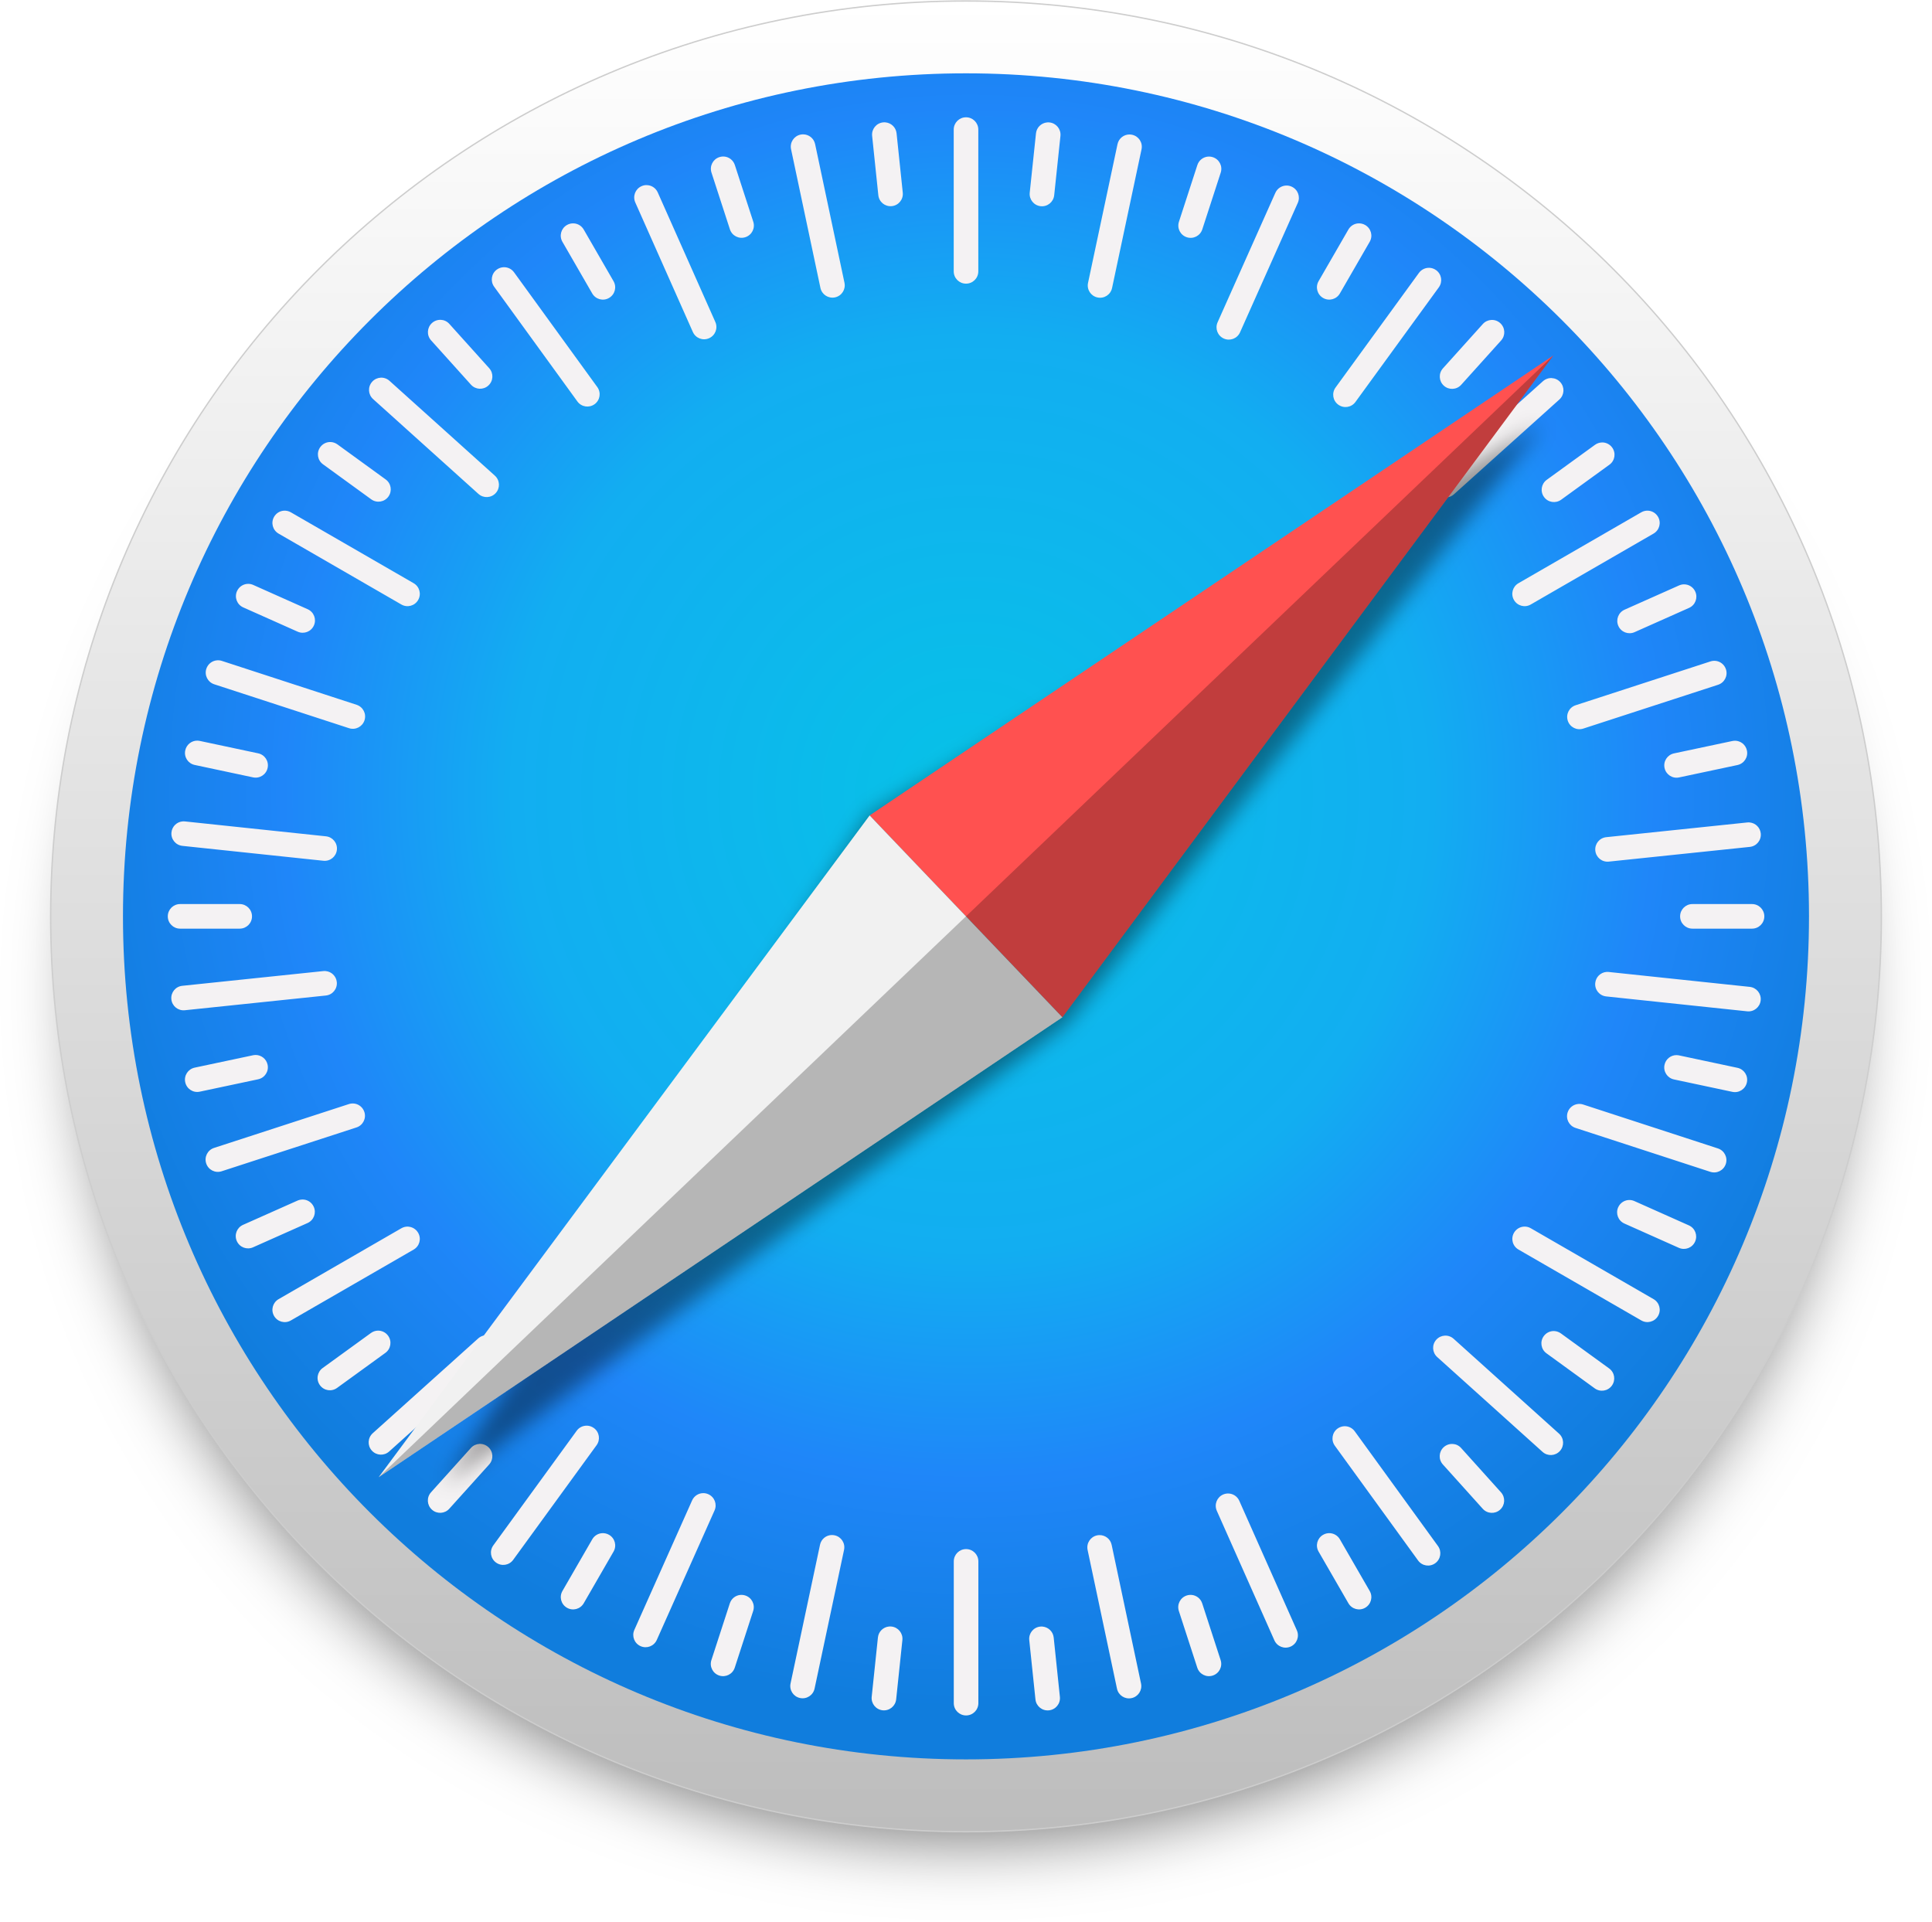
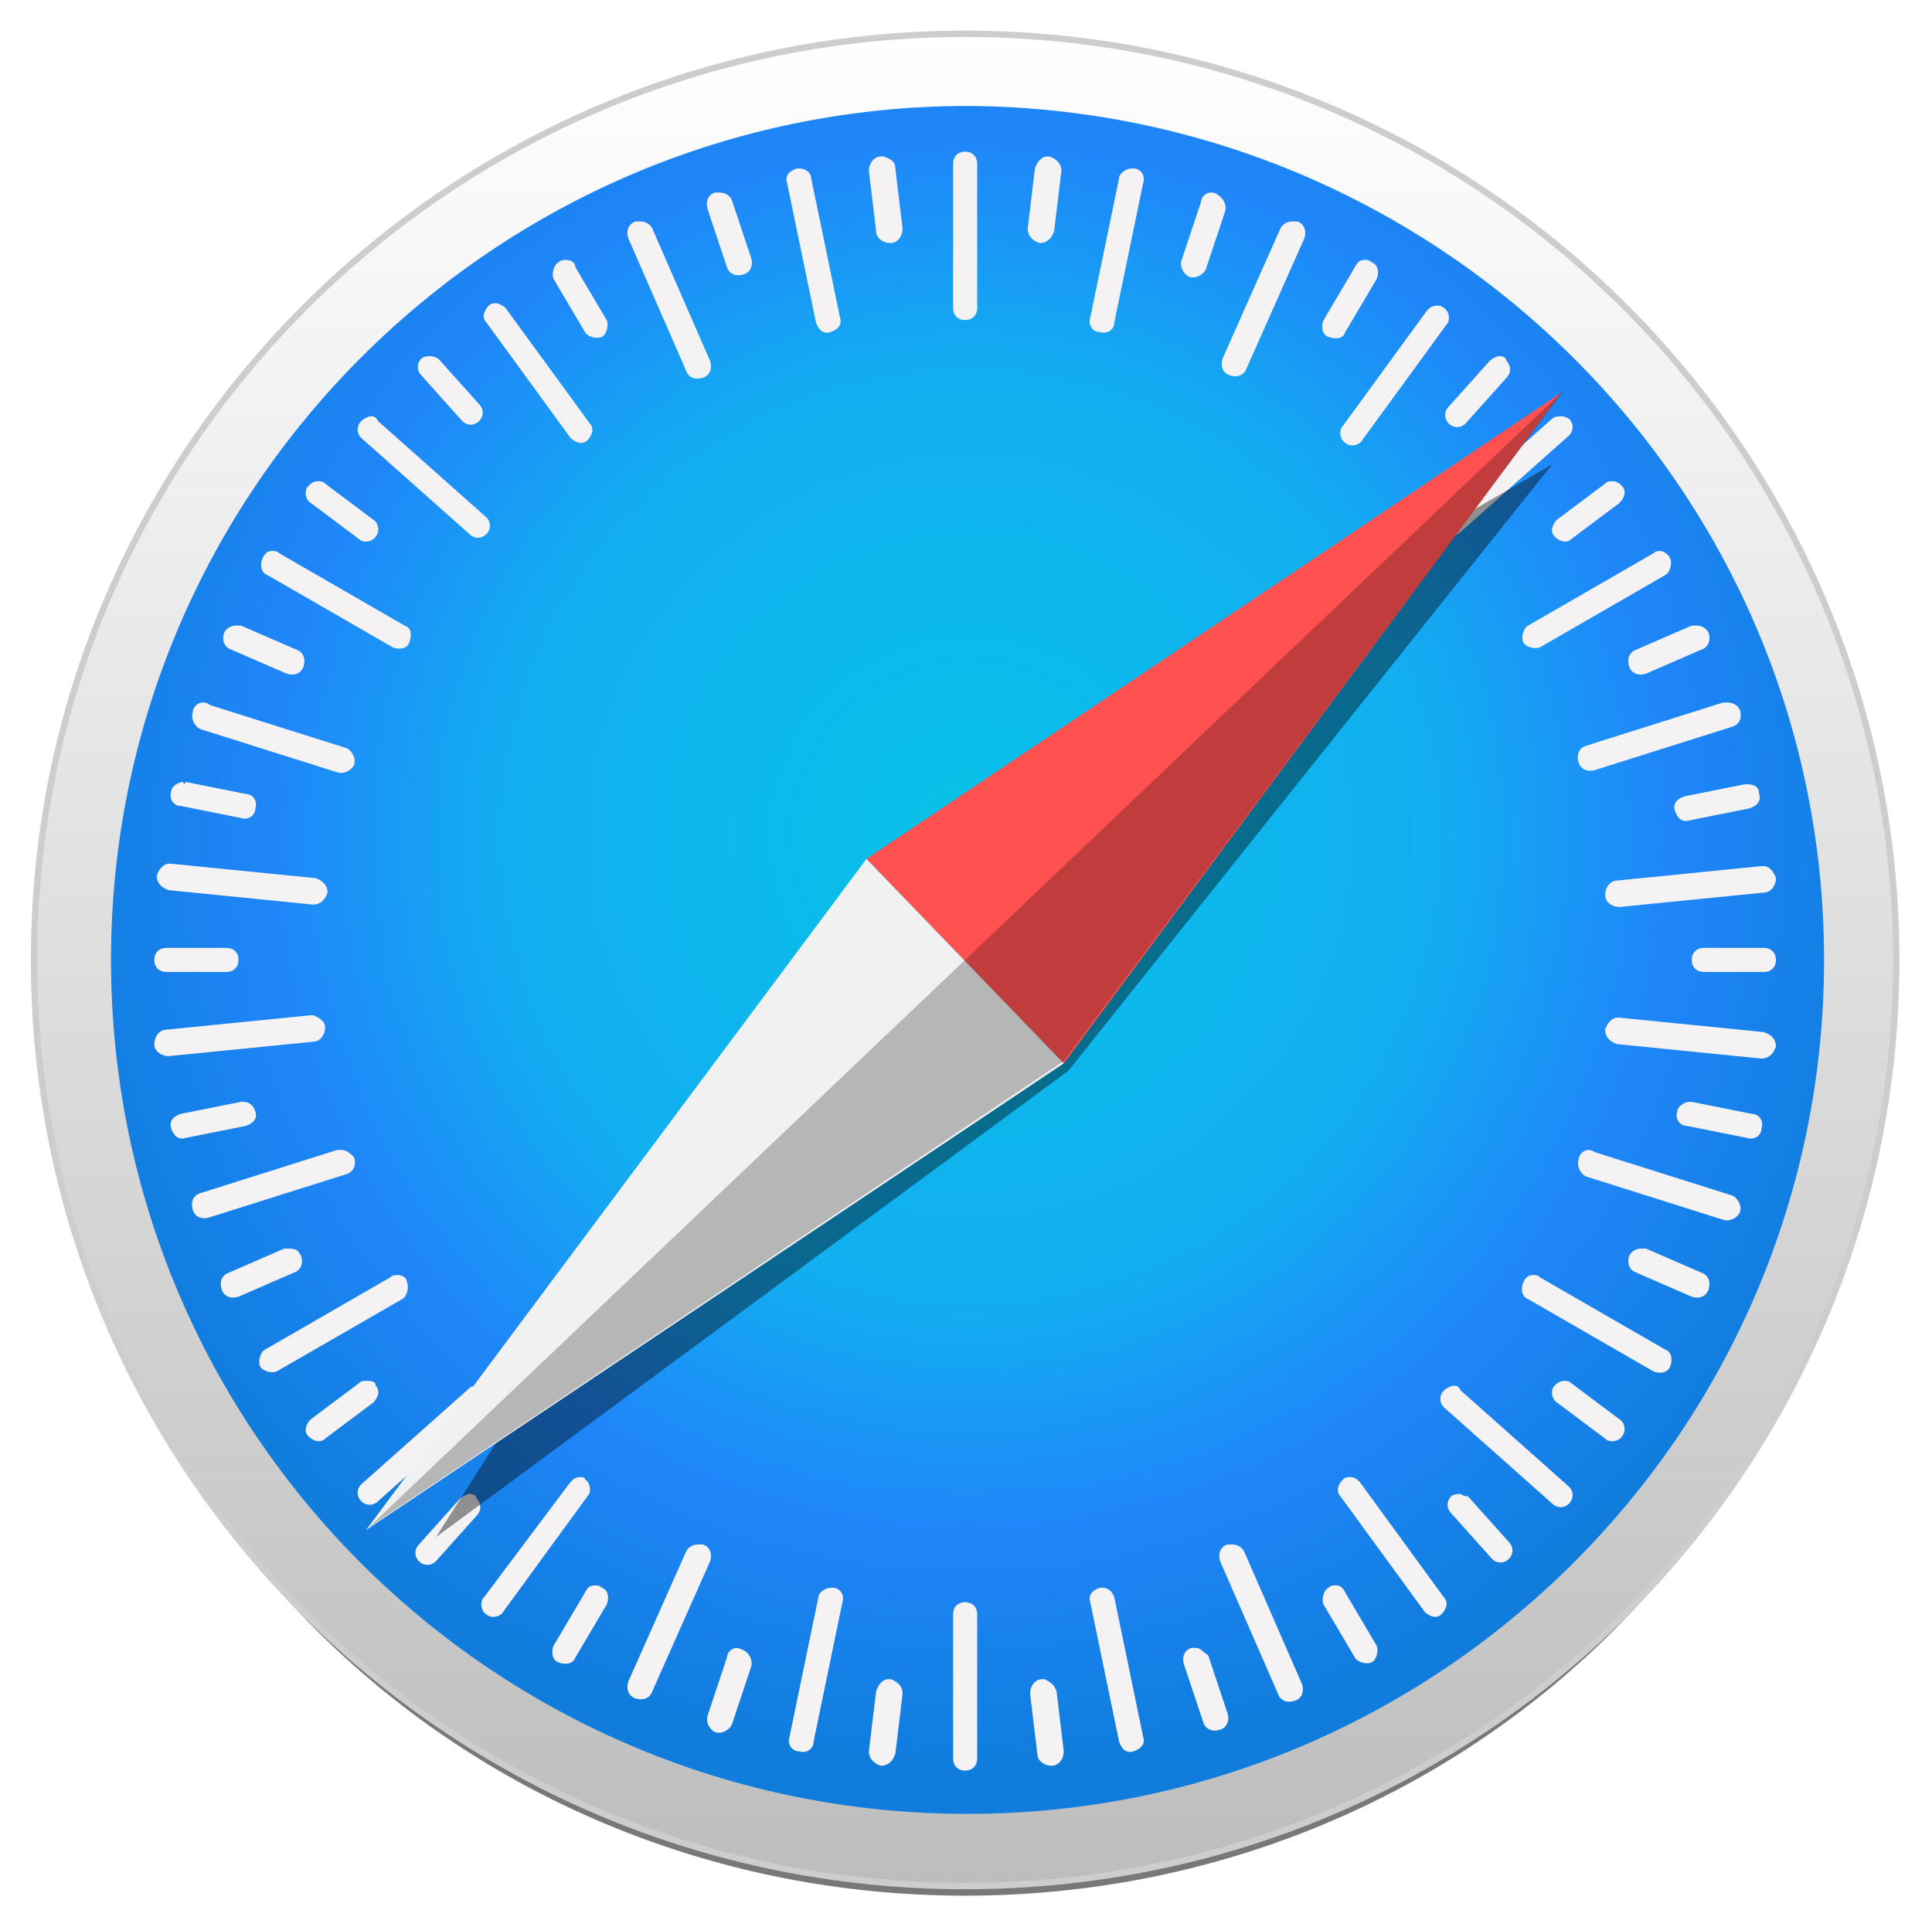
- <svg xmlns="http://www.w3.org/2000/svg" xmlns:xlink="http://www.w3.org/1999/xlink" width="66.166mm" height="65.804mm" viewBox="0 0 66.166 65.804" version="1.1" id="svg8">
-   <defs id="defs2">
-     <linearGradient id="linearGradient2135">
-       <stop style="stop-color:#06c2e7;stop-opacity:1" offset="0" id="stop2131" />
-       <stop id="stop2143" offset="0.25" style="stop-color:#0db8ec;stop-opacity:1" />
-       <stop id="stop2139" offset="0.5" style="stop-color:#12aef1;stop-opacity:1" />
-       <stop style="stop-color:#1f86f9;stop-opacity:1" offset="0.75" id="stop2141" />
-       <stop style="stop-color:#107ddd;stop-opacity:1" offset="1" id="stop2133" />
+ <svg xmlns="http://www.w3.org/2000/svg" viewBox="0 0 80.3 80.1" style="enable-background:new 0 0 80.3 80.1" xml:space="preserve">
+   <g transform="translate(-318.886 -180.595)">
+     <path d="M396.3 223.7c0 19.7-16.7 35.7-37.3 35.7-20.6 0-37.3-16-37.3-35.7S338.4 188 359 188c20.6 0 37.3 16 37.3 35.7z" style="opacity:.53;enable-background:new" />
+     <linearGradient id="a" gradientUnits="userSpaceOnUse" x1="680.454" y1="201.376" x2="680.454" y2="278.64" gradientTransform="matrix(.9965 0 0 -.9965 -319.054 459.712)">
+       <stop offset="0" style="stop-color:#bdbdbd" />
+       <stop offset="1" style="stop-color:#fff" />
    </linearGradient>
-     <linearGradient id="linearGradient2127">
-       <stop style="stop-color:#bdbdbd;stop-opacity:1" offset="0" id="stop2123" />
-       <stop style="stop-color:#ffffff;stop-opacity:1" offset="1" id="stop2125" />
-     </linearGradient>
-     <linearGradient xlink:href="#linearGradient2127" id="linearGradient2129" x1="412.975" y1="237.608" x2="412.975" y2="59.392" gradientUnits="userSpaceOnUse" gradientTransform="matrix(0.3515427,0,0,0.3515427,206.7902,159.7726)" />
-     <radialGradient xlink:href="#linearGradient2135" id="radialGradient2137" cx="413.061" cy="136.818" fx="413.061" fy="136.818" r="82.125" gradientUnits="userSpaceOnUse" gradientTransform="matrix(0.381433,0,0,0.381433,194.5447,155.5804)" />
-     <filter style="color-interpolation-filters:sRGB" id="filter2222" x="-0.021" width="1.042" y="-0.022" height="1.045">
-       <feGaussianBlur stdDeviation="0.958" id="feGaussianBlur2224" />
-     </filter>
-     <filter style="color-interpolation-filters:sRGB" id="filter2248" x="-0.048" width="1.096" y="-0.048" height="1.096">
-       <feGaussianBlur stdDeviation="3.564" id="feGaussianBlur2250" />
-     </filter>
-   </defs>
-   <g id="layer1" transform="translate(-318.8856,-180.595)">
-     <g id="g2858">
-       <path transform="matrix(0.3386464,0,0,0.3260946,212.1161,166.1167)" style="opacity:0.53;fill:#000000;fill-opacity:1;stroke:none;stroke-width:2.931;stroke-linecap:round;stroke-linejoin:round;stroke-miterlimit:4;stroke-dasharray:none;stroke-dashoffset:0;stroke-opacity:1;paint-order:markers stroke fill;filter:url(#filter2248)" d="M 502.083,148.5 A 89.108,89.108 0 0 1 412.975,237.608 89.108,89.108 0 0 1 323.867,148.5 89.108,89.108 0 0 1 412.975,59.392 89.108,89.108 0 0 1 502.083,148.5 Z" id="path2226" />
-       <path id="path826" d="m 383.294,211.977 a 31.325,31.325 0 0 1 -31.325,31.325 31.325,31.325 0 0 1 -31.325,-31.325 31.325,31.325 0 0 1 31.325,-31.325 31.325,31.325 0 0 1 31.325,31.325 z" style="opacity:1;fill:url(#linearGradient2129);fill-opacity:1;stroke:#cdcdcd;stroke-width:0.093;stroke-linecap:round;stroke-linejoin:round;stroke-miterlimit:4;stroke-dasharray:none;stroke-dashoffset:0;stroke-opacity:1;paint-order:markers stroke fill" />
-       <path id="circle828" d="m 380.839,211.977 a 28.871,28.871 0 0 1 -28.871,28.871 28.871,28.871 0 0 1 -28.871,-28.871 28.871,28.871 0 0 1 28.871,-28.871 28.871,28.871 0 0 1 28.871,28.871 z" style="opacity:1;fill:url(#radialGradient2137);fill-opacity:1;stroke:none;stroke-width:0.95;stroke-linecap:round;stroke-linejoin:round;stroke-miterlimit:4;stroke-dasharray:none;stroke-dashoffset:0;stroke-opacity:1;paint-order:markers stroke fill" />
-       <path id="rect830" d="m 351.969,184.612 c -0.233,0 -0.421,0.188 -0.421,0.421 v 4.855 c 0,0.233 0.188,0.421 0.421,0.421 0.233,0 0.421,-0.188 0.421,-0.421 v -4.855 c 0,-0.233 -0.188,-0.421 -0.421,-0.421 z m -2.754,0.174 c -0.028,-0.003 -0.057,-0.003 -0.086,3.5e-4 -0.232,0.024 -0.399,0.23 -0.375,0.462 l 0.212,2.031 c 0.024,0.232 0.23,0.399 0.462,0.375 0.232,-0.024 0.399,-0.23 0.375,-0.462 l -0.212,-2.031 c -0.021,-0.203 -0.182,-0.356 -0.377,-0.375 z m 5.527,0.002 c -0.195,0.019 -0.356,0.172 -0.377,0.375 l -0.214,2.031 c -0.024,0.232 0.143,0.438 0.375,0.463 0.232,0.024 0.438,-0.143 0.463,-0.375 l 0.214,-2.031 c 0.024,-0.232 -0.143,-0.438 -0.375,-0.463 -0.029,-0.003 -0.058,-0.003 -0.085,-5.2e-4 z m -8.355,0.408 c -0.028,2.2e-4 -0.057,0.003 -0.085,0.009 -0.228,0.048 -0.373,0.271 -0.325,0.499 l 1.006,4.75 c 0.048,0.228 0.271,0.373 0.499,0.325 0.228,-0.048 0.373,-0.271 0.325,-0.499 l -1.006,-4.75 c -0.042,-0.2 -0.218,-0.335 -0.414,-0.334 z m 11.184,0.004 c -0.196,-0.002 -0.372,0.134 -0.414,0.334 l -1.009,4.749 c -0.049,0.228 0.096,0.451 0.324,0.499 0.228,0.049 0.451,-0.096 0.499,-0.324 l 1.009,-4.749 c 0.049,-0.228 -0.096,-0.451 -0.324,-0.499 -0.029,-0.006 -0.057,-0.009 -0.085,-0.009 z m -13.883,0.757 c -0.054,-0.005 -0.111,0.001 -0.166,0.019 -0.222,0.072 -0.342,0.308 -0.27,0.53 l 0.631,1.942 c 0.072,0.222 0.309,0.342 0.53,0.27 0.222,-0.072 0.342,-0.309 0.27,-0.53 l -0.631,-1.942 c -0.054,-0.166 -0.201,-0.276 -0.364,-0.29 z m 16.568,0.001 c -0.163,0.014 -0.31,0.123 -0.364,0.29 l -0.631,1.942 c -0.072,0.222 0.048,0.458 0.27,0.53 0.222,0.072 0.458,-0.048 0.53,-0.27 l 0.631,-1.942 c 0.072,-0.222 -0.048,-0.458 -0.27,-0.53 -0.055,-0.018 -0.112,-0.024 -0.166,-0.019 z m -19.237,0.976 c -0.055,0.001 -0.11,0.013 -0.163,0.037 -0.213,0.095 -0.308,0.342 -0.214,0.556 l 1.972,4.437 c 0.095,0.213 0.342,0.308 0.556,0.214 0.213,-0.095 0.309,-0.342 0.214,-0.556 l -1.972,-4.437 c -0.071,-0.16 -0.228,-0.254 -0.392,-0.25 z m 21.937,0.015 c -0.164,-0.003 -0.321,0.09 -0.393,0.25 l -1.978,4.434 c -0.095,0.213 -4e-5,0.461 0.213,0.556 0.213,0.095 0.461,5e-5 0.556,-0.213 l 1.978,-4.434 c 0.095,-0.213 5e-5,-0.461 -0.213,-0.556 -0.053,-0.024 -0.109,-0.036 -0.163,-0.037 z m -24.415,1.296 c -0.081,-0.006 -0.164,0.012 -0.24,0.056 -0.202,0.117 -0.271,0.373 -0.154,0.575 l 1.021,1.769 c 0.117,0.202 0.373,0.271 0.575,0.154 0.202,-0.117 0.271,-0.373 0.154,-0.575 l -1.021,-1.769 c -0.073,-0.126 -0.2,-0.2 -0.335,-0.21 z m 26.859,0 c -0.135,0.009 -0.262,0.084 -0.335,0.21 l -1.021,1.769 c -0.117,0.202 -0.048,0.458 0.154,0.575 0.202,0.117 0.458,0.048 0.575,-0.154 l 1.021,-1.769 c 0.117,-0.202 0.048,-0.458 -0.154,-0.575 -0.076,-0.044 -0.159,-0.061 -0.24,-0.056 z m -29.265,1.501 c -0.081,0.003 -0.162,0.029 -0.233,0.08 -0.189,0.137 -0.23,0.399 -0.093,0.588 l 2.851,3.93 c 0.137,0.189 0.399,0.23 0.588,0.094 0.189,-0.137 0.23,-0.399 0.093,-0.588 l -2.851,-3.93 c -0.086,-0.118 -0.22,-0.178 -0.355,-0.174 z m 31.701,0.021 c -0.135,-0.005 -0.269,0.056 -0.355,0.173 l -2.856,3.926 c -0.137,0.189 -0.096,0.451 0.093,0.588 0.189,0.137 0.451,0.096 0.588,-0.093 l 2.856,-3.926 c 0.137,-0.189 0.096,-0.451 -0.093,-0.588 -0.071,-0.051 -0.152,-0.078 -0.233,-0.081 z m -33.852,1.782 c -0.107,-0.006 -0.217,0.03 -0.304,0.108 -0.173,0.156 -0.187,0.421 -0.031,0.594 l 1.366,1.518 c 0.156,0.173 0.421,0.187 0.594,0.031 0.173,-0.156 0.187,-0.421 0.031,-0.595 l -1.366,-1.518 c -0.078,-0.087 -0.183,-0.134 -0.291,-0.139 z m 35.976,0.003 c -0.107,0.006 -0.213,0.052 -0.291,0.139 l -1.366,1.518 c -0.156,0.173 -0.142,0.439 0.031,0.595 0.173,0.156 0.438,0.142 0.594,-0.031 l 1.367,-1.518 c 0.156,-0.173 0.142,-0.439 -0.031,-0.595 -0.087,-0.078 -0.196,-0.114 -0.304,-0.108 z m -38.037,1.977 c -0.107,0.006 -0.213,0.052 -0.291,0.139 -0.156,0.173 -0.142,0.438 0.031,0.594 l 3.608,3.248 c 0.173,0.156 0.438,0.142 0.594,-0.031 0.156,-0.173 0.142,-0.438 -0.031,-0.594 l -3.609,-3.248 c -0.087,-0.078 -0.196,-0.114 -0.304,-0.108 z m 40.108,0.014 c -0.107,-0.006 -0.217,0.03 -0.304,0.108 l -3.611,3.246 c -0.173,0.156 -0.188,0.421 -0.032,0.594 0.156,0.173 0.421,0.188 0.595,0.032 l 3.611,-3.246 c 0.173,-0.156 0.188,-0.421 0.032,-0.594 -0.078,-0.087 -0.183,-0.134 -0.291,-0.139 z m -41.822,2.19 c -0.135,-0.005 -0.269,0.056 -0.355,0.174 -0.137,0.189 -0.096,0.451 0.093,0.588 l 1.652,1.2 c 0.189,0.137 0.451,0.096 0.588,-0.093 0.137,-0.189 0.096,-0.451 -0.093,-0.588 l -1.652,-1.2 c -0.071,-0.051 -0.152,-0.078 -0.233,-0.081 z m 43.535,0.015 c -0.081,0.003 -0.162,0.029 -0.233,0.08 l -1.653,1.199 c -0.189,0.137 -0.231,0.399 -0.094,0.588 0.137,0.189 0.399,0.23 0.588,0.093 l 1.653,-1.199 c 0.189,-0.137 0.23,-0.399 0.093,-0.588 -0.086,-0.118 -0.22,-0.178 -0.355,-0.174 z m -45.137,2.336 c -0.135,0.009 -0.262,0.084 -0.335,0.21 -0.117,0.202 -0.048,0.458 0.154,0.575 l 4.205,2.428 c 0.202,0.117 0.458,0.048 0.575,-0.154 0.117,-0.202 0.048,-0.458 -0.154,-0.575 l -4.205,-2.428 c -0.076,-0.044 -0.159,-0.061 -0.24,-0.056 z m 46.727,0 c -0.081,-0.006 -0.164,0.012 -0.24,0.056 l -4.205,2.428 c -0.202,0.117 -0.271,0.373 -0.154,0.575 0.117,0.202 0.373,0.271 0.575,0.154 l 4.205,-2.428 c 0.202,-0.117 0.271,-0.373 0.154,-0.575 -0.073,-0.126 -0.2,-0.2 -0.335,-0.21 z m -47.939,2.506 c -0.164,-0.004 -0.321,0.09 -0.393,0.25 -0.095,0.213 -6e-5,0.461 0.213,0.556 l 1.865,0.832 c 0.213,0.095 0.461,7e-5 0.556,-0.213 0.095,-0.213 -1.2e-4,-0.461 -0.213,-0.556 l -1.865,-0.832 c -0.053,-0.024 -0.109,-0.036 -0.163,-0.037 z m 49.158,0.017 c -0.055,10e-4 -0.11,0.013 -0.164,0.037 l -1.866,0.831 c -0.213,0.095 -0.308,0.343 -0.213,0.556 0.095,0.213 0.343,0.308 0.556,0.213 l 1.866,-0.831 c 0.213,-0.095 0.308,-0.343 0.213,-0.556 -0.071,-0.16 -0.228,-0.253 -0.392,-0.25 z m -50.237,2.602 c -0.163,0.014 -0.31,0.123 -0.364,0.289 -0.072,0.222 0.048,0.458 0.27,0.531 l 4.616,1.504 c 0.222,0.072 0.458,-0.048 0.531,-0.27 0.072,-0.222 -0.048,-0.458 -0.27,-0.531 l -4.616,-1.504 c -0.055,-0.018 -0.112,-0.024 -0.166,-0.019 z m 51.315,0.018 c -0.054,-0.005 -0.111,10e-4 -0.166,0.019 l -4.617,1.501 c -0.222,0.072 -0.342,0.309 -0.27,0.53 0.072,0.222 0.309,0.342 0.53,0.27 l 4.617,-1.501 c 0.222,-0.072 0.342,-0.309 0.27,-0.53 -0.054,-0.166 -0.201,-0.276 -0.364,-0.29 z m -51.987,2.732 c -0.196,-0.002 -0.372,0.134 -0.414,0.334 -0.049,0.228 0.096,0.451 0.324,0.499 l 1.998,0.425 c 0.228,0.049 0.451,-0.096 0.499,-0.324 0.049,-0.228 -0.096,-0.451 -0.324,-0.499 l -1.998,-0.425 c -0.029,-0.006 -0.057,-0.009 -0.085,-0.009 z m 52.655,0.004 c -0.028,2.3e-4 -0.056,0.004 -0.085,0.009 l -1.998,0.424 c -0.228,0.049 -0.373,0.271 -0.324,0.499 0.049,0.228 0.271,0.373 0.499,0.324 l 1.998,-0.424 c 0.228,-0.049 0.373,-0.271 0.324,-0.499 -0.042,-0.2 -0.218,-0.335 -0.414,-0.334 z m -53.164,2.762 c -0.195,0.019 -0.356,0.172 -0.377,0.375 -0.025,0.232 0.142,0.438 0.374,0.463 l 4.828,0.51 c 0.232,0.025 0.438,-0.142 0.463,-0.374 0.025,-0.232 -0.142,-0.438 -0.374,-0.463 l -4.828,-0.51 c -0.029,-0.003 -0.058,-0.003 -0.085,-3.5e-4 z m 53.676,0.036 c -0.028,-0.003 -0.057,-0.003 -0.086,3.5e-4 l -4.829,0.504 c -0.232,0.024 -0.399,0.23 -0.375,0.462 0.024,0.232 0.23,0.399 0.462,0.375 l 4.829,-0.504 c 0.232,-0.024 0.399,-0.23 0.375,-0.462 -0.021,-0.203 -0.182,-0.356 -0.377,-0.375 z m -53.758,2.795 c -0.233,0 -0.421,0.188 -0.421,0.421 0,0.233 0.188,0.421 0.421,0.421 h 2.042 c 0.233,0 0.421,-0.188 0.421,-0.421 0,-0.233 -0.188,-0.421 -0.421,-0.421 z m 51.793,0 c -0.233,0 -0.421,0.188 -0.421,0.421 10e-6,0.233 0.188,0.421 0.421,0.421 h 2.042 c 0.233,0 0.421,-0.188 0.421,-0.421 0,-0.233 -0.188,-0.421 -0.421,-0.421 z m -46.803,2.295 c -0.028,-0.003 -0.056,-0.003 -0.085,3.5e-4 l -4.829,0.504 c -0.232,0.024 -0.399,0.23 -0.375,0.462 0.024,0.232 0.23,0.399 0.462,0.375 l 4.829,-0.504 c 0.232,-0.024 0.399,-0.23 0.375,-0.462 -0.021,-0.203 -0.182,-0.356 -0.377,-0.375 z m 43.853,0.03 c -0.195,0.019 -0.356,0.172 -0.377,0.375 -0.025,0.232 0.142,0.438 0.374,0.463 l 4.828,0.51 c 0.232,0.025 0.438,-0.143 0.463,-0.374 0.025,-0.232 -0.143,-0.438 -0.374,-0.463 l -4.828,-0.51 c -0.029,-0.003 -0.058,-0.003 -0.086,-3.5e-4 z m -46.26,2.844 c -0.028,2.4e-4 -0.057,0.003 -0.085,0.009 l -1.998,0.424 c -0.228,0.049 -0.373,0.271 -0.324,0.499 0.049,0.228 0.271,0.373 0.499,0.324 l 1.998,-0.424 c 0.228,-0.049 0.373,-0.271 0.324,-0.499 -0.042,-0.2 -0.218,-0.335 -0.414,-0.334 z m 48.669,0.004 c -0.196,-0.002 -0.372,0.134 -0.414,0.334 -0.049,0.228 0.096,0.451 0.324,0.499 l 1.998,0.425 c 0.228,0.049 0.451,-0.096 0.499,-0.324 0.049,-0.228 -0.096,-0.451 -0.324,-0.499 l -1.998,-0.425 c -0.029,-0.006 -0.057,-0.009 -0.085,-0.009 z m -45.305,1.658 c -0.054,-0.005 -0.111,0.001 -0.166,0.019 l -4.617,1.501 c -0.222,0.072 -0.342,0.309 -0.27,0.53 0.072,0.222 0.309,0.342 0.53,0.27 l 4.617,-1.501 c 0.222,-0.072 0.342,-0.309 0.27,-0.53 -0.054,-0.166 -0.201,-0.276 -0.364,-0.29 z m 41.937,0.015 c -0.163,0.014 -0.31,0.123 -0.364,0.289 -0.072,0.222 0.048,0.458 0.27,0.531 l 4.616,1.504 c 0.222,0.072 0.458,-0.048 0.531,-0.27 0.072,-0.222 -0.048,-0.458 -0.27,-0.531 l -4.616,-1.504 c -0.055,-0.018 -0.112,-0.024 -0.166,-0.019 z m -43.699,3.273 c -0.055,0.001 -0.11,0.013 -0.163,0.036 l -1.866,0.831 c -0.213,0.095 -0.308,0.343 -0.213,0.556 0.095,0.213 0.343,0.308 0.556,0.213 l 1.866,-0.831 c 0.213,-0.095 0.308,-0.343 0.213,-0.556 -0.071,-0.16 -0.228,-0.253 -0.392,-0.25 z m 45.459,0.016 c -0.164,-0.004 -0.321,0.09 -0.393,0.25 -0.095,0.213 -6e-5,0.461 0.213,0.556 l 1.865,0.832 c 0.213,0.095 0.461,6e-5 0.556,-0.213 0.095,-0.213 6e-5,-0.461 -0.213,-0.556 l -1.865,-0.832 c -0.053,-0.024 -0.109,-0.036 -0.163,-0.037 z m -41.826,0.912 c -0.081,-0.006 -0.164,0.012 -0.24,0.056 l -4.205,2.428 c -0.202,0.117 -0.271,0.373 -0.154,0.575 0.117,0.202 0.373,0.271 0.575,0.154 l 4.205,-2.427 c 0.202,-0.117 0.271,-0.373 0.154,-0.575 -0.073,-0.126 -0.2,-0.2 -0.335,-0.21 z m 38.2,0 c -0.135,0.009 -0.262,0.084 -0.335,0.21 -0.117,0.202 -0.048,0.459 0.154,0.575 l 4.205,2.427 c 0.202,0.117 0.459,0.048 0.575,-0.154 0.117,-0.202 0.048,-0.458 -0.154,-0.575 l -4.205,-2.428 c -0.076,-0.044 -0.159,-0.061 -0.24,-0.056 z m -39.249,3.562 c -0.081,0.003 -0.162,0.029 -0.233,0.081 l -1.653,1.199 c -0.189,0.137 -0.231,0.399 -0.094,0.588 0.137,0.189 0.399,0.231 0.588,0.093 l 1.653,-1.199 c 0.189,-0.137 0.231,-0.399 0.094,-0.588 -0.086,-0.118 -0.22,-0.179 -0.355,-0.174 z m 40.288,0.014 c -0.135,-0.005 -0.269,0.056 -0.355,0.174 -0.137,0.189 -0.096,0.451 0.093,0.588 l 1.652,1.2 c 0.189,0.137 0.451,0.096 0.588,-0.093 0.137,-0.189 0.096,-0.451 -0.093,-0.588 l -1.652,-1.2 c -0.071,-0.051 -0.152,-0.078 -0.233,-0.081 z m -36.544,0.145 c -0.107,-0.006 -0.217,0.03 -0.304,0.108 l -3.611,3.246 c -0.173,0.156 -0.188,0.421 -0.032,0.594 0.156,0.173 0.421,0.188 0.594,0.032 l 3.611,-3.246 c 0.173,-0.156 0.188,-0.421 0.032,-0.594 -0.078,-0.087 -0.183,-0.134 -0.291,-0.139 z m 32.8,0.012 c -0.107,0.006 -0.213,0.052 -0.291,0.139 -0.156,0.173 -0.142,0.438 0.031,0.594 l 3.608,3.248 c 0.173,0.156 0.439,0.142 0.595,-0.031 0.156,-0.173 0.142,-0.438 -0.031,-0.594 l -3.609,-3.248 c -0.087,-0.078 -0.196,-0.114 -0.304,-0.108 z m -29.375,3.084 c -0.135,-0.005 -0.27,0.055 -0.355,0.173 l -2.856,3.926 c -0.137,0.189 -0.096,0.451 0.093,0.588 0.189,0.137 0.451,0.096 0.588,-0.093 l 2.856,-3.926 c 0.137,-0.189 0.096,-0.451 -0.093,-0.588 -0.071,-0.051 -0.152,-0.078 -0.233,-0.081 z m 25.936,0.018 c -0.081,0.003 -0.162,0.029 -0.233,0.08 -0.189,0.137 -0.23,0.399 -0.094,0.588 l 2.851,3.93 c 0.137,0.189 0.399,0.231 0.588,0.094 0.189,-0.137 0.23,-0.399 0.094,-0.588 l -2.851,-3.93 c -0.086,-0.118 -0.22,-0.178 -0.355,-0.174 z m -29.623,0.606 c -0.107,0.006 -0.213,0.052 -0.291,0.139 l -1.366,1.518 c -0.156,0.173 -0.142,0.439 0.031,0.595 0.173,0.156 0.438,0.142 0.594,-0.031 l 1.367,-1.518 c 0.156,-0.173 0.142,-0.439 -0.031,-0.595 -0.087,-0.078 -0.196,-0.114 -0.304,-0.108 z m 33.331,0.002 c -0.107,-0.006 -0.217,0.03 -0.304,0.108 -0.173,0.156 -0.187,0.421 -0.031,0.594 l 1.366,1.518 c 0.156,0.173 0.421,0.187 0.594,0.031 0.173,-0.156 0.187,-0.421 0.031,-0.595 l -1.366,-1.518 c -0.078,-0.087 -0.183,-0.134 -0.291,-0.139 z m -25.655,1.684 c -0.164,-0.004 -0.321,0.09 -0.392,0.25 l -1.978,4.434 c -0.095,0.213 -5e-5,0.461 0.213,0.556 0.213,0.095 0.461,5e-5 0.556,-0.213 l 1.978,-4.434 c 0.095,-0.213 5e-5,-0.461 -0.213,-0.556 -0.053,-0.024 -0.109,-0.036 -0.163,-0.037 z m 17.956,0.012 c -0.055,0.001 -0.11,0.013 -0.164,0.036 -0.213,0.095 -0.308,0.342 -0.214,0.556 l 1.972,4.437 c 0.095,0.213 0.343,0.308 0.556,0.214 0.213,-0.095 0.308,-0.342 0.214,-0.556 l -1.972,-4.437 c -0.071,-0.16 -0.228,-0.253 -0.392,-0.25 z m -21.432,1.359 c -0.135,0.009 -0.262,0.084 -0.335,0.21 l -1.021,1.769 c -0.117,0.202 -0.048,0.458 0.154,0.575 0.202,0.117 0.458,0.048 0.575,-0.154 l 1.021,-1.769 c 0.117,-0.202 0.048,-0.458 -0.154,-0.575 -0.076,-0.044 -0.159,-0.061 -0.24,-0.056 z m 24.934,0 c -0.081,-0.006 -0.164,0.012 -0.24,0.056 -0.202,0.117 -0.271,0.373 -0.154,0.575 l 1.021,1.769 c 0.117,0.202 0.373,0.271 0.575,0.154 0.202,-0.117 0.271,-0.373 0.154,-0.575 l -1.021,-1.769 c -0.073,-0.126 -0.2,-0.2 -0.335,-0.21 z m -17.055,0.063 c -0.196,-0.002 -0.372,0.134 -0.414,0.334 l -1.009,4.749 c -0.049,0.228 0.096,0.451 0.324,0.499 0.228,0.049 0.451,-0.096 0.499,-0.324 l 1.009,-4.749 c 0.049,-0.228 -0.096,-0.451 -0.324,-0.499 -0.029,-0.006 -0.057,-0.009 -0.085,-0.009 z m 9.16,0.003 c -0.028,2.2e-4 -0.056,0.003 -0.085,0.009 -0.228,0.048 -0.373,0.271 -0.325,0.499 l 1.006,4.75 c 0.048,0.228 0.271,0.373 0.499,0.325 0.228,-0.048 0.373,-0.271 0.325,-0.499 l -1.006,-4.75 c -0.042,-0.2 -0.218,-0.335 -0.414,-0.334 z m -4.572,0.479 c -0.233,0 -0.421,0.188 -0.421,0.421 v 4.855 c 0,0.233 0.188,0.421 0.421,0.421 0.233,0 0.421,-0.188 0.421,-0.421 v -4.855 c 0,-0.233 -0.188,-0.421 -0.421,-0.421 z m -7.727,1.569 c -0.163,0.014 -0.31,0.123 -0.364,0.29 l -0.631,1.942 c -0.072,0.222 0.048,0.458 0.27,0.53 0.222,0.072 0.458,-0.049 0.53,-0.27 l 0.631,-1.942 c 0.072,-0.222 -0.048,-0.458 -0.27,-0.53 -0.055,-0.018 -0.112,-0.024 -0.166,-0.019 z m 15.45,0.001 c -0.054,-0.005 -0.111,0.001 -0.166,0.019 -0.222,0.072 -0.342,0.309 -0.27,0.53 l 0.631,1.942 c 0.072,0.222 0.309,0.342 0.53,0.27 0.222,-0.072 0.342,-0.308 0.27,-0.53 l -0.631,-1.942 c -0.054,-0.166 -0.201,-0.276 -0.364,-0.29 z m -10.365,1.082 c -0.195,0.019 -0.356,0.172 -0.377,0.375 l -0.213,2.031 c -0.024,0.232 0.143,0.438 0.375,0.463 0.232,0.024 0.438,-0.143 0.463,-0.375 l 0.213,-2.031 c 0.024,-0.232 -0.143,-0.438 -0.375,-0.463 -0.029,-0.003 -0.058,-0.003 -0.085,-3.5e-4 z m 5.267,0.002 c -0.028,-0.003 -0.057,-0.003 -0.086,3.5e-4 -0.232,0.024 -0.399,0.23 -0.375,0.462 l 0.212,2.031 c 0.024,0.232 0.23,0.399 0.462,0.375 0.232,-0.024 0.399,-0.23 0.375,-0.462 l -0.212,-2.031 c -0.021,-0.203 -0.182,-0.356 -0.377,-0.375 z" style="opacity:1;fill:#f4f2f3;fill-opacity:1;stroke:none;stroke-width:0.381;stroke-linecap:round;stroke-linejoin:round;stroke-miterlimit:4;stroke-dasharray:none;stroke-dashoffset:0;stroke-opacity:1;paint-order:markers stroke fill" />
-       <path transform="matrix(0.3515427,0,0,0.3515427,206.7902,159.7726)" id="path2150" d="m 469.096,100.607 -65.51,38.061 -41.42,65.207 60.594,-44.881 z" style="opacity:0.409;fill:#000000;fill-opacity:1;stroke:none;stroke-width:1.561;stroke-linecap:round;stroke-linejoin:round;stroke-miterlimit:4;stroke-dasharray:none;stroke-dashoffset:0;stroke-opacity:1;paint-order:markers stroke fill;filter:url(#filter2222)" />
-       <g id="g2847">
-         <path style="opacity:1;fill:#ff5150;fill-opacity:1;stroke:none;stroke-width:1.02;stroke-linecap:round;stroke-linejoin:round;stroke-miterlimit:4;stroke-dasharray:none;stroke-dashoffset:0;stroke-opacity:1;paint-order:markers stroke fill" id="path2096" d="m 129.839,160.803 -23.014,-23.014 31.438,-8.424 z" transform="matrix(0.6480447,-0.3316906,-0.3612238,0.6320585,329.2135,156.8627)" />
-         <path transform="matrix(-0.3612238,0.6320585,0.6480447,-0.3316906,297.9626,186.7041)" d="m 129.839,160.803 -23.014,-23.014 31.438,-8.424 z" id="path2099" style="opacity:1;fill:#f1f1f1;fill-opacity:1;stroke:none;stroke-width:1.02;stroke-linecap:round;stroke-linejoin:round;stroke-miterlimit:4;stroke-dasharray:none;stroke-dashoffset:0;stroke-opacity:1;paint-order:markers stroke fill" />
-         <path style="opacity:0.243;fill:#000000;stroke:none;stroke-width:0.093px;stroke-linecap:butt;stroke-linejoin:miter;stroke-opacity:1" d="m 331.853,231.185 23.416,-15.752 16.815,-22.665 z" id="path2112" />
-       </g>
-     </g>
+     <path d="M397.7 220.5c0 21.3-17.3 38.5-38.7 38.5h0c-21.4 0-38.7-17.2-38.7-38.5S337.7 182 359 182h0c21.4 0 38.7 17.3 38.7 38.5h0z" style="fill:url(#a);stroke:#cdcdcd;stroke-width:.264;stroke-linecap:round;stroke-linejoin:round;stroke-miterlimit:11.339" />
+     <radialGradient id="b" cx="630.395" cy="272.535" r="79.413" gradientTransform="matrix(.4871 0 0 -.4848 52.138 347.486)" gradientUnits="userSpaceOnUse">
+       <stop offset="0" style="stop-color:#06c2e7" />
+       <stop offset=".25" style="stop-color:#0db8ec" />
+       <stop offset=".5" style="stop-color:#12aef1" />
+       <stop offset=".75" style="stop-color:#1f86f9" />
+       <stop offset="1" style="stop-color:#107ddd" />
+     </radialGradient>
+     <path d="M394.7 220.5c0 19.6-16 35.5-35.6 35.5-19.7 0-35.6-15.9-35.6-35.5s16-35.5 35.6-35.5c19.6.1 35.6 15.9 35.6 35.5z" style="fill:url(#b)" />
+     <path d="M359 186.9c-.3 0-.5.2-.5.5v6c0 .3.2.5.5.5s.5-.2.5-.5v-6c0-.3-.2-.5-.5-.5zm-3.4.2h-.1c-.3 0-.5.3-.5.6l.3 2.5c0 .3.3.5.6.5s.5-.3.5-.6l-.3-2.5c0-.3-.2-.4-.5-.5zm6.8 0c-.2 0-.4.2-.5.5l-.3 2.5c0 .3.2.5.5.6.3 0 .5-.2.6-.5l.3-2.5c0-.3-.2-.5-.5-.6h-.1zm-10.3.5h-.1c-.3.1-.5.3-.4.6l1.2 5.8c.1.3.3.5.6.4s.5-.3.4-.6l-1.2-5.8c0-.2-.2-.4-.5-.4zm13.8 0c-.2 0-.5.2-.5.4l-1.2 5.8c-.1.3.1.6.4.6.3.1.6-.1.6-.4l1.2-5.8c.1-.3-.1-.6-.4-.6h-.1zm-17.1 1h-.2c-.3.1-.4.4-.3.7l.8 2.4c.1.3.4.4.7.3.3-.1.4-.4.3-.7l-.8-2.4c-.1-.2-.3-.3-.5-.3zm20.4 0c-.2 0-.4.2-.4.4l-.8 2.4c-.1.3.1.6.3.7.3.1.6-.1.7-.3l.8-2.4c.1-.3-.1-.6-.3-.7-.1-.1-.2-.1-.3-.1zm-23.7 1.2h-.2c-.3.1-.4.4-.3.7l2.4 5.5c.1.3.4.4.7.3.3-.1.4-.4.3-.7l-2.4-5.5c-.1-.2-.3-.3-.5-.3zm27.1 0c-.2 0-.4.1-.5.3l-2.4 5.4c-.1.3 0 .6.3.7.3.1.6 0 .7-.3l2.4-5.4c.1-.3 0-.6-.3-.7h-.2zm-30.2 1.6c-.1 0-.2 0-.3.1-.2.1-.3.5-.2.7l1.3 2.2c.1.2.5.3.7.2s.3-.5.2-.7l-1.3-2.2c0-.2-.2-.3-.4-.3zm33.2 0c-.2 0-.3.1-.4.3l-1.3 2.2c-.1.2-.1.6.2.7s.6.1.7-.2l1.3-2.2c.1-.2.1-.6-.2-.7-.1-.1-.2-.1-.3-.1zm-36.1 1.8c-.1 0-.2 0-.3.1-.2.2-.3.5-.1.7l3.5 4.8c.2.2.5.3.7.1.2-.2.3-.5.1-.7l-3.5-4.8c-.1-.1-.3-.2-.4-.2zm39.1.1c-.2 0-.3.1-.4.2l-3.5 4.8c-.2.2-.1.6.1.7.2.2.6.1.7-.1l3.5-4.8c.2-.2.1-.6-.1-.7-.1-.1-.2-.1-.3-.1zm-41.8 2.1c-.1 0-.3 0-.4.1-.2.2-.2.5 0 .7l1.7 1.9c.2.2.5.2.7 0 .2-.2.2-.5 0-.7l-1.7-1.9s-.2-.1-.3-.1zm44.4 0c-.1 0-.3.1-.4.2l-1.7 1.9c-.2.2-.2.5 0 .7.2.2.5.2.7 0l1.7-1.9c.2-.2.2-.5 0-.7 0-.1-.1-.2-.3-.2zm-46.9 2.5c-.1 0-.3.1-.4.2-.2.2-.2.5 0 .7l4.5 4c.2.2.5.2.7 0 .2-.2.2-.5 0-.7l-4.5-4c-.1-.2-.2-.2-.3-.2zm49.5 0c-.1 0-.3 0-.4.1l-4.5 4c-.2.2-.2.5 0 .7.2.2.5.2.7 0l4.5-4c.2-.2.2-.5 0-.7 0 0-.2-.1-.3-.1zm-51.7 2.7c-.2 0-.3.1-.4.2-.2.2-.1.6.1.7l2 1.5c.2.2.6.1.7-.1.2-.2.1-.6-.1-.7l-2-1.5c-.1-.1-.2-.1-.3-.1zm53.8 0c-.1 0-.2 0-.3.1l-2 1.5c-.2.2-.3.5-.1.7.2.2.5.3.7.1l2-1.5c.2-.2.3-.5.1-.7-.1-.1-.2-.2-.4-.2zm-55.7 2.9c-.2 0-.3.1-.4.3-.1.2-.1.6.2.7l5.2 3c.2.1.6.1.7-.2s.1-.6-.2-.7l-5.2-3c-.1-.1-.2-.1-.3-.1zm57.7 0c-.1 0-.2 0-.3.1l-5.2 3c-.2.1-.3.5-.2.7.1.2.5.3.7.2l5.2-3c.2-.1.3-.5.2-.7-.1-.2-.3-.3-.4-.3zm-59.2 3.1c-.2 0-.4.1-.5.3-.1.3 0 .6.3.7l2.3 1c.3.1.6 0 .7-.3.1-.3 0-.6-.3-.7l-2.3-1h-.2zm60.7 0h-.2l-2.3 1c-.3.1-.4.4-.3.7.1.3.4.4.7.3l2.3-1c.3-.1.4-.4.3-.7-.1-.2-.3-.3-.5-.3zm-62.1 3.2c-.2 0-.4.2-.4.4-.1.3.1.6.3.7l5.7 1.8c.3.1.6-.1.7-.3.1-.3-.1-.6-.3-.7l-5.7-1.8c-.1-.1-.2-.1-.3-.1zm63.4 0h-.2l-5.7 1.8c-.3.1-.4.4-.3.7s.4.4.7.3l5.7-1.8c.3-.1.4-.4.3-.7-.1-.2-.3-.3-.5-.3zm-64.2 3.3c-.2 0-.5.2-.5.4-.1.3.1.6.4.6l2.5.5c.3.1.6-.1.6-.4.1-.3-.1-.6-.4-.6l-2.5-.5c0 .1-.1.1-.1 0zm65 .1h-.1l-2.5.5c-.3.1-.5.3-.4.6.1.3.3.5.6.4l2.5-.5c.3-.1.5-.3.4-.6 0-.3-.2-.4-.5-.4zm-65.6 3.3c-.2 0-.4.2-.5.5 0 .3.2.5.5.6l6 .6c.3 0 .5-.2.6-.5 0-.3-.2-.5-.5-.6l-6-.6h-.1zm66.3.1h-.1l-6 .6c-.3 0-.5.3-.5.6s.3.5.6.5l6-.6c.3 0 .5-.3.5-.6-.1-.3-.3-.5-.5-.5zm-66.4 3.4c-.3 0-.5.2-.5.5s.2.5.5.5h2.5c.3 0 .5-.2.5-.5s-.2-.5-.5-.5h-2.5zm63.9 0c-.3 0-.5.2-.5.5s.2.5.5.5h2.5c.3 0 .5-.2.5-.5s-.2-.5-.5-.5h-2.5zm-57.8 2.8h-.1l-6 .6c-.3 0-.5.3-.5.6s.3.5.6.5l6-.6c.3 0 .5-.3.5-.6 0-.2-.2-.4-.5-.5zm54.2.1c-.2 0-.4.2-.5.5 0 .3.2.5.5.6l6 .6c.3 0 .5-.2.6-.5 0-.3-.2-.5-.5-.6l-6-.6h-.1zm-57.1 3.5h-.1l-2.5.5c-.3.1-.5.3-.4.6.1.3.3.5.6.4l2.5-.5c.3-.1.5-.3.4-.6-.1-.3-.3-.4-.5-.4zm60.1 0c-.2 0-.5.2-.5.4-.1.3.1.6.4.6l2.5.5c.3.1.6-.1.6-.4.1-.3-.1-.6-.4-.6l-2.5-.5h-.1zm-56 2h-.2l-5.7 1.8c-.3.1-.4.4-.3.7.1.3.4.4.7.3l5.7-1.8c.3-.1.4-.4.3-.7-.1-.1-.3-.3-.5-.3zm51.8 0c-.2 0-.4.2-.4.4-.1.3.1.6.3.7l5.7 1.8c.3.1.6-.1.7-.3.1-.3-.1-.6-.3-.7l-5.7-1.8c-.2-.1-.2-.1-.3-.1zm-54 4.1h-.2l-2.3 1c-.3.1-.4.4-.3.7.1.3.4.4.7.3l2.3-1c.3-.1.4-.4.3-.7-.1-.2-.2-.3-.5-.3zm56.2 0c-.2 0-.4.1-.5.3-.1.3 0 .6.3.7l2.3 1c.3.1.6 0 .7-.3.1-.3 0-.6-.3-.7l-2.3-1h-.2zm-51.7 1.1c-.1 0-.2 0-.3.1l-5.2 3c-.2.1-.3.5-.2.7s.5.3.7.2l5.2-3c.2-.1.3-.5.2-.7 0-.2-.2-.3-.4-.3zm47.2 0c-.2 0-.3.1-.4.3-.1.2-.1.6.2.7l5.2 3c.2.1.6.1.7-.2.1-.2.1-.6-.2-.7l-5.2-3c-.1-.1-.2-.1-.3-.1zm-48.5 4.4c-.1 0-.2 0-.3.1l-2 1.5c-.2.2-.3.5-.1.7.2.2.5.3.7.1l2-1.5c.2-.2.3-.5.1-.7 0-.2-.2-.2-.4-.2zm49.8 0c-.2 0-.3.1-.4.2-.2.2-.1.6.1.7l2 1.5c.2.2.6.1.7-.1.2-.2.1-.6-.1-.7l-2-1.5c-.1-.1-.2-.1-.3-.1zm-45.1.2c-.1 0-.3 0-.4.1l-4.5 4c-.2.2-.2.5 0 .7.2.2.5.2.7 0l4.5-4c.2-.2.2-.5 0-.7-.1-.1-.2-.1-.3-.1zm40.5 0c-.1 0-.3.1-.4.2-.2.2-.2.5 0 .7l4.5 4c.2.2.5.2.7 0 .2-.2.2-.5 0-.7l-4.5-4c-.1-.2-.2-.2-.3-.2zM343 242c-.2 0-.3.1-.4.2L339 247c-.2.2-.1.6.1.7.2.2.6.1.7-.1l3.5-4.8c.2-.2.1-.6-.1-.7 0-.1-.1-.1-.2-.1zm32 0c-.1 0-.2 0-.3.1-.2.2-.3.5-.1.7l3.5 4.8c.2.2.5.3.7.1.2-.2.3-.5.1-.7l-3.5-4.8c-.1-.1-.2-.2-.4-.2zm-36.6.7c-.1 0-.3.1-.4.2l-1.7 1.9c-.2.2-.2.5 0 .7.2.2.5.2.7 0l1.7-1.9c.2-.2.2-.5 0-.7 0-.1-.1-.2-.3-.2zm41.2 0c-.1 0-.3 0-.4.1-.2.2-.2.5 0 .7l1.7 1.9c.2.2.5.2.7 0 .2-.2.2-.5 0-.7l-1.7-1.9s-.2 0-.3-.1zm-31.7 2.1c-.2 0-.4.1-.5.3l-2.4 5.4c-.1.3 0 .6.3.7.3.1.6 0 .7-.3l2.4-5.4c.1-.3 0-.6-.3-.7h-.2zm22.2 0h-.2c-.3.1-.4.4-.3.7l2.4 5.5c.1.3.4.4.7.3.3-.1.4-.4.3-.7l-2.4-5.5c-.1-.2-.3-.3-.5-.3zm-26.5 1.7c-.2 0-.3.1-.4.3l-1.3 2.2c-.1.2-.1.6.2.7.2.1.6.1.7-.2l1.3-2.2c.1-.2.1-.6-.2-.7-.1-.1-.2-.1-.3-.1zm30.8 0c-.1 0-.2 0-.3.1-.2.1-.3.5-.2.7l1.3 2.2c.1.2.5.3.7.2.2-.1.3-.5.2-.7l-1.3-2.2c-.1-.2-.2-.3-.4-.3zm-21 .1c-.2 0-.5.2-.5.4l-1.2 5.8c-.1.3.1.6.4.6.3.1.6-.1.6-.4l1.2-5.8c.1-.3-.1-.6-.4-.6h-.1zm11.3 0h-.1c-.3.1-.5.3-.4.6l1.2 5.8c.1.3.3.5.6.4s.5-.3.4-.6l-1.2-5.8c-.1-.3-.3-.4-.5-.4zm-5.7.6c-.3 0-.5.2-.5.5v6c0 .3.2.5.5.5s.5-.2.5-.5v-6c0-.3-.2-.5-.5-.5zm-9.5 1.9c-.2 0-.4.2-.4.4l-.8 2.4c-.1.3.1.6.3.7.3.1.6-.1.7-.3l.8-2.4c.1-.3-.1-.6-.3-.7-.2-.1-.3-.1-.3-.1zm19.1 0h-.2c-.3.1-.4.4-.3.7l.8 2.4c.1.3.4.4.7.3.3-.1.4-.4.3-.7l-.8-2.4c-.2-.1-.3-.3-.5-.3zm-12.8 1.3c-.2 0-.4.2-.5.5l-.3 2.5c0 .3.2.5.5.6.3 0 .5-.2.6-.5l.3-2.5c0-.3-.2-.5-.5-.6h-.1zm6.5 0h-.1c-.3 0-.5.3-.5.6l.3 2.5c0 .3.3.5.6.5s.5-.3.5-.6l-.3-2.5c-.1-.3-.3-.4-.5-.5z" style="fill:#f4f2f3" />
+     <path d="M383.4 199.9 355 216.3l-18 28.2 26.3-19.4 20.1-25.2z" style="opacity:.409;enable-background:new" />
+     <path d="m363.1 224.8-8.2-8.5 28.9-19.4-20.7 27.9z" style="fill:#ff5150" />
+     <path d="m363.1 224.8-8.2-8.5-20.8 27.9 29-19.4z" style="fill:#f1f1f1" />
+     <path d="m334.2 244.1 28.9-19.4 20.8-27.9-49.7 47.3z" style="opacity:.243;enable-background:new" />
  </g>
</svg>
